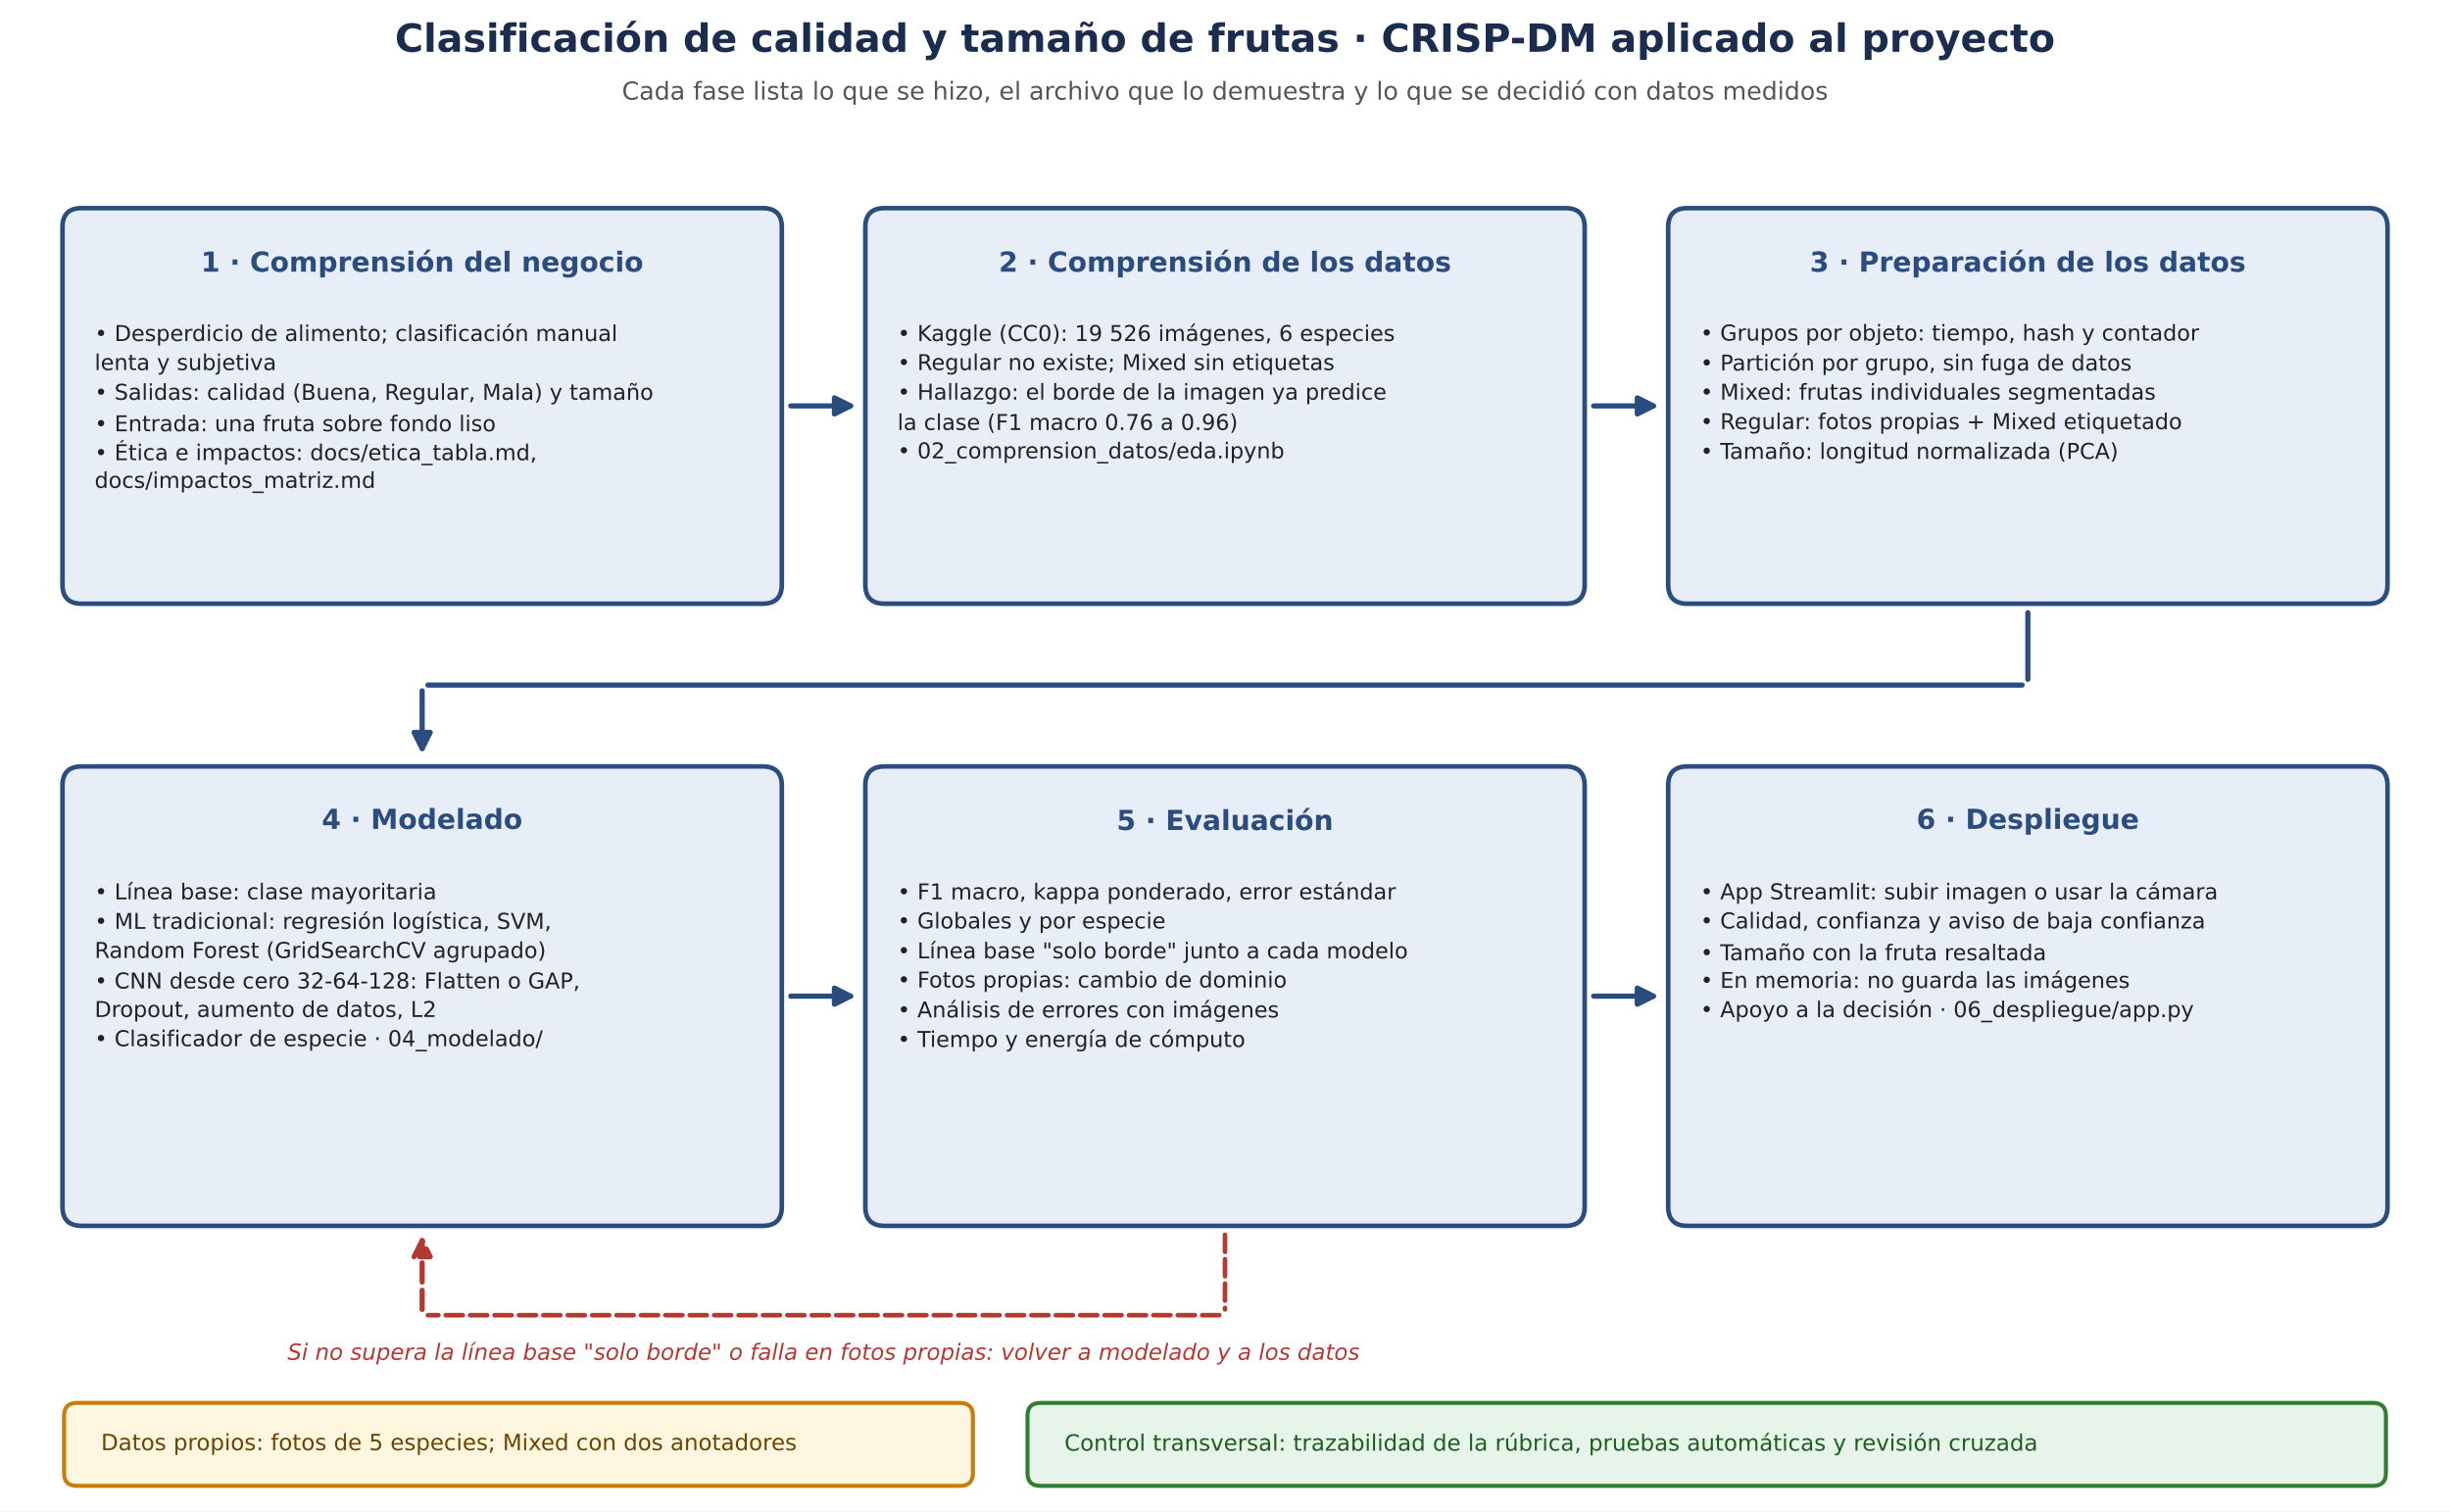
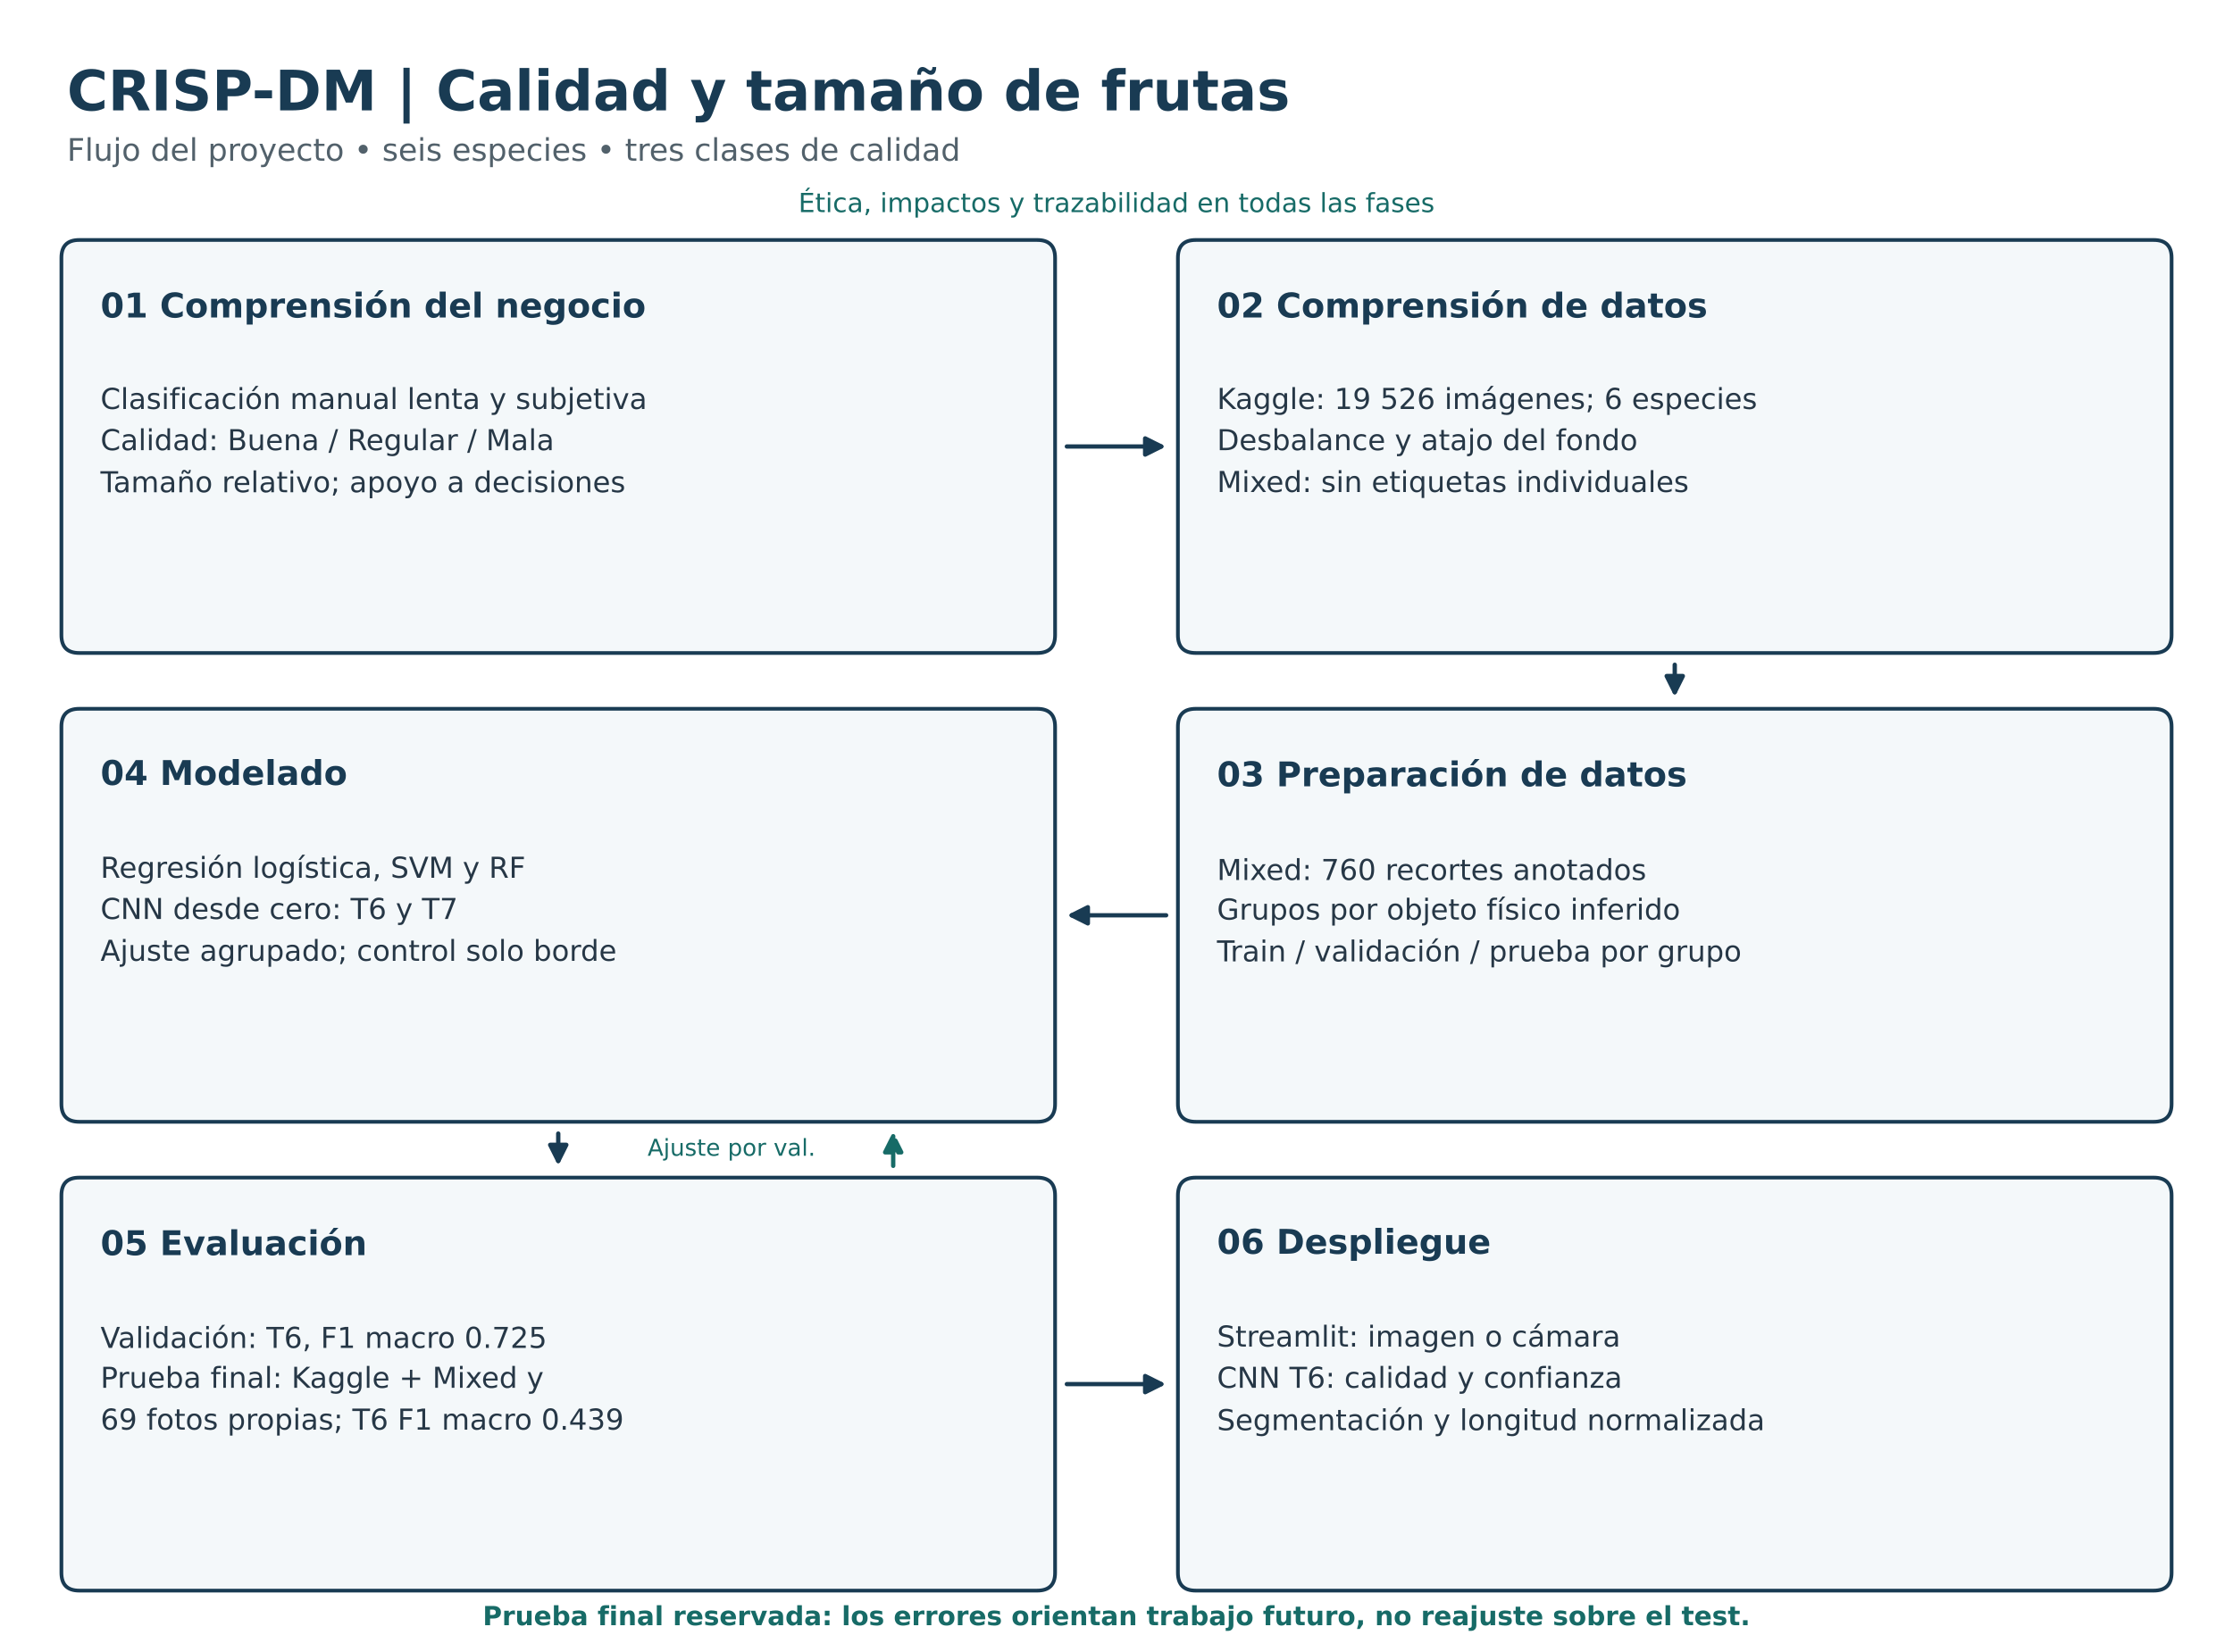
- <svg xmlns="http://www.w3.org/2000/svg" width="851.4pt" height="525.267pt" viewBox="0 0 851.4 525.267" version="1.1">
+ <svg xmlns="http://www.w3.org/2000/svg" width="720pt" height="532.8pt" viewBox="0 0 720 532.8" version="1.1">
  <defs>
    <style type="text/css">*{stroke-linejoin: round; stroke-linecap: butt}</style>
  </defs>
  <g id="figure_1">
    <g id="patch_1">
-       <path d="M 0 525.267  L 851.4 525.267  L 851.4 0  L 0 0  z " style="fill: #ffffff" />
+       <path d="M 0 532.8  L 720 532.8  L 720 0  L 0 0  z " style="fill: #ffffff" />
    </g>
    <g id="axes_1">
      <g id="patch_2">
-         <path d="M 28.404 209.82  L 264.996 209.82  Q 271.692 209.82 271.692 203.167  L 271.692 78.982  Q 271.692 72.329 264.996 72.329  L 28.404 72.329  Q 21.708 72.329 21.708 78.982  L 21.708 203.167  Q 21.708 209.82 28.404 209.82  z " clip-path="url(#p4c0b1dfa15)" style="fill: #e8eef7; stroke: #2b4c7e; stroke-width: 1.6; stroke-linejoin: miter" />
+         <path d="M 25.56 210.6  L 334.44 210.6  Q 340.2 210.6 340.2 204.84  L 340.2 83.16  Q 340.2 77.4 334.44 77.4  L 25.56 77.4  Q 19.8 77.4 19.8 83.16  L 19.8 204.84  Q 19.8 210.6 25.56 210.6  z " clip-path="url(#p09db3ed2aa)" style="fill: #f4f8fa; stroke: #193b53; stroke-width: 1.2; stroke-linejoin: miter" />
      </g>
      <g id="patch_3">
-         <path d="M 307.404 209.82  L 543.996 209.82  Q 550.692 209.82 550.692 203.167  L 550.692 78.982  Q 550.692 72.329 543.996 72.329  L 307.404 72.329  Q 300.708 72.329 300.708 78.982  L 300.708 203.167  Q 300.708 209.82 307.404 209.82  z " clip-path="url(#p4c0b1dfa15)" style="fill: #e8eef7; stroke: #2b4c7e; stroke-width: 1.6; stroke-linejoin: miter" />
+         <path d="M 385.56 210.6  L 694.44 210.6  Q 700.2 210.6 700.2 204.84  L 700.2 83.16  Q 700.2 77.4 694.44 77.4  L 385.56 77.4  Q 379.8 77.4 379.8 83.16  L 379.8 204.84  Q 379.8 210.6 385.56 210.6  z " clip-path="url(#p09db3ed2aa)" style="fill: #f4f8fa; stroke: #193b53; stroke-width: 1.2; stroke-linejoin: miter" />
      </g>
      <g id="patch_4">
-         <path d="M 586.404 209.82  L 822.996 209.82  Q 829.692 209.82 829.692 203.167  L 829.692 78.982  Q 829.692 72.329 822.996 72.329  L 586.404 72.329  Q 579.708 72.329 579.708 78.982  L 579.708 203.167  Q 579.708 209.82 586.404 209.82  z " clip-path="url(#p4c0b1dfa15)" style="fill: #e8eef7; stroke: #2b4c7e; stroke-width: 1.6; stroke-linejoin: miter" />
+         <path d="M 385.56 361.8  L 694.44 361.8  Q 700.2 361.8 700.2 356.04  L 700.2 234.36  Q 700.2 228.6 694.44 228.6  L 385.56 228.6  Q 379.8 228.6 379.8 234.36  L 379.8 356.04  Q 379.8 361.8 385.56 361.8  z " clip-path="url(#p09db3ed2aa)" style="fill: #f4f8fa; stroke: #193b53; stroke-width: 1.2; stroke-linejoin: miter" />
      </g>
      <g id="patch_5">
-         <path d="M 28.404 426.036  L 264.996 426.036  Q 271.692 426.036 271.692 419.383  L 271.692 273.022  Q 271.692 266.369 264.996 266.369  L 28.404 266.369  Q 21.708 266.369 21.708 273.022  L 21.708 419.383  Q 21.708 426.036 28.404 426.036  z " clip-path="url(#p4c0b1dfa15)" style="fill: #e8eef7; stroke: #2b4c7e; stroke-width: 1.6; stroke-linejoin: miter" />
+         <path d="M 25.56 361.8  L 334.44 361.8  Q 340.2 361.8 340.2 356.04  L 340.2 234.36  Q 340.2 228.6 334.44 228.6  L 25.56 228.6  Q 19.8 228.6 19.8 234.36  L 19.8 356.04  Q 19.8 361.8 25.56 361.8  z " clip-path="url(#p09db3ed2aa)" style="fill: #f4f8fa; stroke: #193b53; stroke-width: 1.2; stroke-linejoin: miter" />
      </g>
      <g id="patch_6">
-         <path d="M 307.404 426.036  L 543.996 426.036  Q 550.692 426.036 550.692 419.383  L 550.692 273.022  Q 550.692 266.369 543.996 266.369  L 307.404 266.369  Q 300.708 266.369 300.708 273.022  L 300.708 419.383  Q 300.708 426.036 307.404 426.036  z " clip-path="url(#p4c0b1dfa15)" style="fill: #e8eef7; stroke: #2b4c7e; stroke-width: 1.6; stroke-linejoin: miter" />
+         <path d="M 25.56 513  L 334.44 513  Q 340.2 513 340.2 507.24  L 340.2 385.56  Q 340.2 379.8 334.44 379.8  L 25.56 379.8  Q 19.8 379.8 19.8 385.56  L 19.8 507.24  Q 19.8 513 25.56 513  z " clip-path="url(#p09db3ed2aa)" style="fill: #f4f8fa; stroke: #193b53; stroke-width: 1.2; stroke-linejoin: miter" />
      </g>
      <g id="patch_7">
-         <path d="M 586.404 426.036  L 822.996 426.036  Q 829.692 426.036 829.692 419.383  L 829.692 273.022  Q 829.692 266.369 822.996 266.369  L 586.404 266.369  Q 579.708 266.369 579.708 273.022  L 579.708 419.383  Q 579.708 426.036 586.404 426.036  z " clip-path="url(#p4c0b1dfa15)" style="fill: #e8eef7; stroke: #2b4c7e; stroke-width: 1.6; stroke-linejoin: miter" />
+         <path d="M 385.56 513  L 694.44 513  Q 700.2 513 700.2 507.24  L 700.2 385.56  Q 700.2 379.8 694.44 379.8  L 385.56 379.8  Q 379.8 379.8 379.8 385.56  L 379.8 507.24  Q 379.8 513 385.56 513  z " clip-path="url(#p09db3ed2aa)" style="fill: #f4f8fa; stroke: #193b53; stroke-width: 1.2; stroke-linejoin: miter" />
      </g>
      <g id="patch_8">
-         <path d="M 274.806 141.075  Q 286.199 141.075 295.58 141.075  " clip-path="url(#p4c0b1dfa15)" style="fill: none; stroke: #2b4c7e; stroke-width: 1.8; stroke-linecap: round" />
-         <path d="M 289.98 138.275  L 295.58 141.075  L 289.98 143.875  z " clip-path="url(#p4c0b1dfa15)" style="fill: #2b4c7e; stroke: #2b4c7e; stroke-width: 1.8; stroke-linecap: round" />
+         <path d="M 344 144  Q 360.002 144 374.438 144  " clip-path="url(#p09db3ed2aa)" style="fill: none; stroke: #193b53; stroke-width: 1.4; stroke-linecap: round" />
+         <path d="M 369.238 141.4  L 374.438 144  L 369.238 146.6  z " clip-path="url(#p09db3ed2aa)" style="fill: #193b53; stroke: #193b53; stroke-width: 1.4; stroke-linecap: round" />
      </g>
      <g id="patch_9">
-         <path d="M 553.806 141.075  Q 565.199 141.075 574.58 141.075  " clip-path="url(#p4c0b1dfa15)" style="fill: none; stroke: #2b4c7e; stroke-width: 1.8; stroke-linecap: round" />
-         <path d="M 568.98 138.275  L 574.58 141.075  L 568.98 143.875  z " clip-path="url(#p4c0b1dfa15)" style="fill: #2b4c7e; stroke: #2b4c7e; stroke-width: 1.8; stroke-linecap: round" />
+         <path d="M 540 214.4  Q 540 219.6 540 223.234  " clip-path="url(#p09db3ed2aa)" style="fill: none; stroke: #193b53; stroke-width: 1.4; stroke-linecap: round" />
+         <path d="M 542.6 218.034  L 540 223.234  L 537.4 218.034  z " clip-path="url(#p09db3ed2aa)" style="fill: #193b53; stroke: #193b53; stroke-width: 1.4; stroke-linecap: round" />
      </g>
      <g id="patch_10">
-         <path d="M 704.7 212.929  Q 704.7 224.512 704.7 236.095  " clip-path="url(#p4c0b1dfa15)" style="fill: none; stroke: #2b4c7e; stroke-width: 1.8; stroke-linecap: round" />
+         <path d="M 376 295.2  Q 359.998 295.2 345.562 295.2  " clip-path="url(#p09db3ed2aa)" style="fill: none; stroke: #193b53; stroke-width: 1.4; stroke-linecap: round" />
+         <path d="M 350.762 297.8  L 345.562 295.2  L 350.762 292.6  z " clip-path="url(#p09db3ed2aa)" style="fill: #193b53; stroke: #193b53; stroke-width: 1.4; stroke-linecap: round" />
      </g>
      <g id="patch_11">
-         <path d="M 702.703 238.095  Q 425.701 238.095 148.698 238.095  " clip-path="url(#p4c0b1dfa15)" style="fill: none; stroke: #2b4c7e; stroke-width: 1.8; stroke-linecap: round" />
+         <path d="M 180 365.6  Q 180 370.8 180 374.434  " clip-path="url(#p09db3ed2aa)" style="fill: none; stroke: #193b53; stroke-width: 1.4; stroke-linecap: round" />
+         <path d="M 182.6 369.234  L 180 374.434  L 177.4 369.234  z " clip-path="url(#p09db3ed2aa)" style="fill: #193b53; stroke: #193b53; stroke-width: 1.4; stroke-linecap: round" />
      </g>
      <g id="patch_12">
-         <path d="M 146.7 240.095  Q 146.7 251.124 146.7 260.139  " clip-path="url(#p4c0b1dfa15)" style="fill: none; stroke: #2b4c7e; stroke-width: 1.8; stroke-linecap: round" />
-         <path d="M 149.5 254.539  L 146.7 260.139  L 143.9 254.539  z " clip-path="url(#p4c0b1dfa15)" style="fill: #2b4c7e; stroke: #2b4c7e; stroke-width: 1.8; stroke-linecap: round" />
+         <path d="M 344 446.4  Q 360.002 446.4 374.438 446.4  " clip-path="url(#p09db3ed2aa)" style="fill: none; stroke: #193b53; stroke-width: 1.4; stroke-linecap: round" />
+         <path d="M 369.238 443.8  L 374.438 446.4  L 369.238 449  z " clip-path="url(#p09db3ed2aa)" style="fill: #193b53; stroke: #193b53; stroke-width: 1.4; stroke-linecap: round" />
      </g>
      <g id="patch_13">
-         <path d="M 274.806 346.203  Q 286.199 346.203 295.58 346.203  " clip-path="url(#p4c0b1dfa15)" style="fill: none; stroke: #2b4c7e; stroke-width: 1.8; stroke-linecap: round" />
-         <path d="M 289.98 343.403  L 295.58 346.203  L 289.98 349.003  z " clip-path="url(#p4c0b1dfa15)" style="fill: #2b4c7e; stroke: #2b4c7e; stroke-width: 1.8; stroke-linecap: round" />
-       </g>
-       <g id="patch_14">
-         <path d="M 553.806 346.203  Q 565.199 346.203 574.58 346.203  " clip-path="url(#p4c0b1dfa15)" style="fill: none; stroke: #2b4c7e; stroke-width: 1.8; stroke-linecap: round" />
-         <path d="M 568.98 343.403  L 574.58 346.203  L 568.98 349.003  z " clip-path="url(#p4c0b1dfa15)" style="fill: #2b4c7e; stroke: #2b4c7e; stroke-width: 1.8; stroke-linecap: round" />
-       </g>
-       <g id="patch_15">
-         <path d="M 425.7 429.144  Q 425.7 442.112 425.7 455.081  " clip-path="url(#p4c0b1dfa15)" style="fill: none; stroke-dasharray: 5.92,2.56; stroke-dashoffset: 0; stroke: #b23a32; stroke-width: 1.6; stroke-linecap: round" />
-       </g>
-       <g id="patch_16">
-         <path d="M 423.703 457.083  Q 286.201 457.083 148.699 457.083  " clip-path="url(#p4c0b1dfa15)" style="fill: none; stroke-dasharray: 5.92,2.56; stroke-dashoffset: 0; stroke: #b23a32; stroke-width: 1.6; stroke-linecap: round" />
-       </g>
-       <g id="patch_17">
-         <path d="M 146.7 455.084  Q 146.7 442.115 146.7 431.159  " clip-path="url(#p4c0b1dfa15)" style="fill: none; stroke-dasharray: 6.66,2.88; stroke-dashoffset: 0; stroke: #b23a32; stroke-width: 1.8; stroke-linecap: round" />
-         <path d="M 143.9 436.759  L 146.7 431.159  L 149.5 436.759  z " clip-path="url(#p4c0b1dfa15)" style="fill: #b23a32; stroke-dasharray: 6.66,2.88; stroke-dashoffset: 0; stroke: #b23a32; stroke-width: 1.8; stroke-linecap: round" />
-       </g>
-       <g id="patch_18">
-         <path d="M 26.73 516.403  L 333.63 516.403  Q 338.094 516.403 338.094 511.968  L 338.094 492.01  Q 338.094 487.575 333.63 487.575  L 26.73 487.575  Q 22.266 487.575 22.266 492.01  L 22.266 511.968  Q 22.266 516.403 26.73 516.403  z " clip-path="url(#p4c0b1dfa15)" style="fill: #fff6e0; stroke: #c77d0a; stroke-width: 1.4; stroke-linejoin: miter" />
-       </g>
-       <g id="patch_19">
-         <path d="M 361.53 516.403  L 824.67 516.403  Q 829.134 516.403 829.134 511.968  L 829.134 492.01  Q 829.134 487.575 824.67 487.575  L 361.53 487.575  Q 357.066 487.575 357.066 492.01  L 357.066 511.968  Q 357.066 516.403 361.53 516.403  z " clip-path="url(#p4c0b1dfa15)" style="fill: #e6f4ea; stroke: #2e7d32; stroke-width: 1.4; stroke-linejoin: miter" />
+         <path d="M 288 376.003  Q 288 370.443 288 366.448  " clip-path="url(#p09db3ed2aa)" style="fill: none; stroke-dasharray: 5.18,2.24; stroke-dashoffset: 0; stroke: #176b67; stroke-width: 1.4; stroke-linecap: round" />
+         <path d="M 285.4 371.648  L 288 366.448  L 290.6 371.648  z " clip-path="url(#p09db3ed2aa)" style="fill: #176b67; stroke-dasharray: 5.18,2.24; stroke-dashoffset: 0; stroke: #176b67; stroke-width: 1.4; stroke-linecap: round" />
      </g>
      <g id="text_1">
-         <text style="font-weight: 700; font-size: 13.5px; font-family: 'DejaVu Sans'; text-anchor: middle; fill: #1b2d4f" x="425.7" y="17.998" transform="rotate(-0 425.7 17.99789)">Clasificación de calidad y tamaño de frutas · CRISP-DM aplicado al proyecto</text>
+         <text style="font-weight: 700; font-size: 18px; font-family: 'DejaVu Sans'; text-anchor: start; fill: #193b53" x="21.6" y="35.601" transform="rotate(-0 21.6 35.60063)">CRISP-DM | Calidad y tamaño de frutas</text>
      </g>
      <g id="text_2">
-         <text style="font-size: 8.6px; font-family: 'DejaVu Sans'; text-anchor: middle; fill: #555555" x="425.7" y="34.63" transform="rotate(-0 425.7 34.62989)">Cada fase lista lo que se hizo, el archivo que lo demuestra y lo que se decidió con datos medidos</text>
+         <text style="font-size: 10px; font-family: 'DejaVu Sans'; text-anchor: start; fill: #52616b" x="21.6" y="51.84" transform="rotate(-0 21.6 51.84)">Flujo del proyecto • seis especies • tres clases de calidad</text>
      </g>
      <g id="text_3">
-         <text style="font-weight: 700; font-size: 9.6px; font-family: 'DejaVu Sans'; text-anchor: middle; fill: #2b4c7e" x="146.7" y="94.422" transform="rotate(-0 146.7 94.42199)">1 · Comprensión del negocio</text>
+         <text style="font-weight: 700; font-size: 11px; font-family: 'DejaVu Sans'; text-anchor: start; fill: #193b53" x="32.4" y="102.398" transform="rotate(-0 32.4 102.3983)">01  Comprensión del negocio</text>
      </g>
      <g id="text_4">
-         <text style="font-size: 7.6px; font-family: 'DejaVu Sans'; fill: #222222" transform="translate(32.868 118.5162)">• Desperdicio de alimento; clasificación manual</text>
-         <text style="font-size: 7.6px; font-family: 'DejaVu Sans'; fill: #222222" transform="translate(32.868 128.6242)">   lenta y subjetiva</text>
-         <text style="font-size: 7.6px; font-family: 'DejaVu Sans'; fill: #222222" transform="translate(32.868 138.9489)">• Salidas: calidad (Buena, Regular, Mala) y tamaño</text>
-         <text style="font-size: 7.6px; font-family: 'DejaVu Sans'; fill: #222222" transform="translate(32.868 149.8805)">• Entrada: una fruta sobre fondo liso</text>
-         <text style="font-size: 7.6px; font-family: 'DejaVu Sans'; fill: #222222" transform="translate(32.868 159.935)">• Ética e impactos: docs/etica_tabla.md,</text>
-         <text style="font-size: 7.6px; font-family: 'DejaVu Sans'; fill: #222222" transform="translate(32.868 169.5585)">   docs/impactos_matriz.md</text>
+         <text style="font-size: 9.3px; font-family: 'DejaVu Sans'; fill: #263746" transform="translate(32.4 131.8947)">Clasificación manual lenta y subjetiva</text>
+         <text style="font-size: 9.3px; font-family: 'DejaVu Sans'; fill: #263746" transform="translate(32.4 145.1937)">Calidad: Buena / Regular / Mala</text>
+         <text style="font-size: 9.3px; font-family: 'DejaVu Sans'; fill: #263746" transform="translate(32.4 158.7579)">Tamaño relativo; apoyo a decisiones</text>
      </g>
      <g id="text_5">
-         <text style="font-weight: 700; font-size: 9.6px; font-family: 'DejaVu Sans'; text-anchor: middle; fill: #2b4c7e" x="425.7" y="94.422" transform="rotate(-0 425.7 94.42199)">2 · Comprensión de los datos</text>
+         <text style="font-weight: 700; font-size: 11px; font-family: 'DejaVu Sans'; text-anchor: start; fill: #193b53" x="392.4" y="102.398" transform="rotate(-0 392.4 102.3983)">02  Comprensión de datos</text>
      </g>
      <g id="text_6">
-         <text style="font-size: 7.6px; font-family: 'DejaVu Sans'; fill: #222222" transform="translate(311.868 118.5162)">• Kaggle (CC0): 19 526 imágenes, 6 especies</text>
-         <text style="font-size: 7.6px; font-family: 'DejaVu Sans'; fill: #222222" transform="translate(311.868 128.6242)">• Regular no existe; Mixed sin etiquetas</text>
-         <text style="font-size: 7.6px; font-family: 'DejaVu Sans'; fill: #222222" transform="translate(311.868 138.8842)">• Hallazgo: el borde de la imagen ya predice</text>
-         <text style="font-size: 7.6px; font-family: 'DejaVu Sans'; fill: #222222" transform="translate(311.868 149.4334)">   la clase (F1 macro 0.76 a 0.96)</text>
-         <text style="font-size: 7.6px; font-family: 'DejaVu Sans'; fill: #222222" transform="translate(311.868 159.2985)">• 02_comprension_datos/eda.ipynb</text>
+         <text style="font-size: 9.3px; font-family: 'DejaVu Sans'; fill: #263746" transform="translate(392.4 131.8947)">Kaggle: 19 526 imágenes; 6 especies</text>
+         <text style="font-size: 9.3px; font-family: 'DejaVu Sans'; fill: #263746" transform="translate(392.4 145.1937)">Desbalance y atajo del fondo</text>
+         <text style="font-size: 9.3px; font-family: 'DejaVu Sans'; fill: #263746" transform="translate(392.4 158.6787)">Mixed: sin etiquetas individuales</text>
      </g>
      <g id="text_7">
-         <text style="font-weight: 700; font-size: 9.6px; font-family: 'DejaVu Sans'; text-anchor: middle; fill: #2b4c7e" x="704.7" y="94.422" transform="rotate(-0 704.7 94.42199)">3 · Preparación de los datos</text>
+         <text style="font-weight: 700; font-size: 11px; font-family: 'DejaVu Sans'; text-anchor: start; fill: #193b53" x="392.4" y="253.598" transform="rotate(-0 392.4 253.5983)">03  Preparación de datos</text>
      </g>
      <g id="text_8">
-         <text style="font-size: 7.6px; font-family: 'DejaVu Sans'; fill: #222222" transform="translate(590.868 118.3642)">• Grupos por objeto: tiempo, hash y contador</text>
-         <text style="font-size: 7.6px; font-family: 'DejaVu Sans'; fill: #222222" transform="translate(590.868 128.7762)">• Partición por grupo, sin fuga de datos</text>
-         <text style="font-size: 7.6px; font-family: 'DejaVu Sans'; fill: #222222" transform="translate(590.868 138.8842)">• Mixed: frutas individuales segmentadas</text>
-         <text style="font-size: 7.6px; font-family: 'DejaVu Sans'; fill: #222222" transform="translate(590.868 149.1442)">• Regular: fotos propias + Mixed etiquetado</text>
-         <text style="font-size: 7.6px; font-family: 'DejaVu Sans'; fill: #222222" transform="translate(590.868 159.4689)">• Tamaño: longitud normalizada (PCA)</text>
+         <text style="font-size: 9.3px; font-family: 'DejaVu Sans'; fill: #263746" transform="translate(392.4 283.8097)">Mixed: 760 recortes anotados</text>
+         <text style="font-size: 9.3px; font-family: 'DejaVu Sans'; fill: #263746" transform="translate(392.4 296.5797)">Grupos por objeto físico inferido</text>
+         <text style="font-size: 9.3px; font-family: 'DejaVu Sans'; fill: #263746" transform="translate(392.4 310.0647)">Train / validación / prueba por grupo</text>
      </g>
      <g id="text_9">
-         <text style="font-weight: 700; font-size: 9.6px; font-family: 'DejaVu Sans'; text-anchor: middle; fill: #2b4c7e" x="146.7" y="288.078" transform="rotate(-0 146.7 288.078)">4 · Modelado</text>
+         <text style="font-weight: 700; font-size: 11px; font-family: 'DejaVu Sans'; text-anchor: start; fill: #193b53" x="32.4" y="253.158" transform="rotate(-0 32.4 253.1583)">04  Modelado</text>
      </g>
      <g id="text_10">
-         <text style="font-size: 7.6px; font-family: 'DejaVu Sans'; fill: #222222" transform="translate(32.868 312.5562)">• Línea base: clase mayoritaria</text>
-         <text style="font-size: 7.6px; font-family: 'DejaVu Sans'; fill: #222222" transform="translate(32.868 322.8162)">• ML tradicional: regresión logística, SVM,</text>
-         <text style="font-size: 7.6px; font-family: 'DejaVu Sans'; fill: #222222" transform="translate(32.868 332.9242)">   Random Forest (GridSearchCV agrupado)</text>
-         <text style="font-size: 7.6px; font-family: 'DejaVu Sans'; fill: #222222" transform="translate(32.868 343.5327)">• CNN desde cero 32-64-128: Flatten o GAP,</text>
-         <text style="font-size: 7.6px; font-family: 'DejaVu Sans'; fill: #222222" transform="translate(32.868 353.4442)">   Dropout, aumento de datos, L2</text>
-         <text style="font-size: 7.6px; font-family: 'DejaVu Sans'; fill: #222222" transform="translate(32.868 363.5985)">• Clasificador de especie · 04_modelado/</text>
+         <text style="font-size: 9.3px; font-family: 'DejaVu Sans'; fill: #263746" transform="translate(32.4 283.0947)">Regresión logística, SVM y RF</text>
+         <text style="font-size: 9.3px; font-family: 'DejaVu Sans'; fill: #263746" transform="translate(32.4 296.3937)">CNN desde cero: T6 y T7</text>
+         <text style="font-size: 9.3px; font-family: 'DejaVu Sans'; fill: #263746" transform="translate(32.4 309.8787)">Ajuste agrupado; control solo borde</text>
      </g>
      <g id="text_11">
-         <text style="font-weight: 700; font-size: 9.6px; font-family: 'DejaVu Sans'; text-anchor: middle; fill: #2b4c7e" x="425.7" y="288.462" transform="rotate(-0 425.7 288.462)">5 · Evaluación</text>
+         <text style="font-weight: 700; font-size: 11px; font-family: 'DejaVu Sans'; text-anchor: start; fill: #193b53" x="32.4" y="404.798" transform="rotate(-0 32.4 404.7983)">05  Evaluación</text>
      </g>
      <g id="text_12">
-         <text style="font-size: 7.6px; font-family: 'DejaVu Sans'; fill: #222222" transform="translate(311.868 312.5562)">• F1 macro, kappa ponderado, error estándar</text>
-         <text style="font-size: 7.6px; font-family: 'DejaVu Sans'; fill: #222222" transform="translate(311.868 322.6642)">• Globales y por especie</text>
-         <text style="font-size: 7.6px; font-family: 'DejaVu Sans'; fill: #222222" transform="translate(311.868 333.0762)">• Línea base "solo borde" junto a cada modelo</text>
-         <text style="font-size: 7.6px; font-family: 'DejaVu Sans'; fill: #222222" transform="translate(311.868 343.1842)">• Fotos propias: cambio de dominio</text>
-         <text style="font-size: 7.6px; font-family: 'DejaVu Sans'; fill: #222222" transform="translate(311.868 353.5962)">• Análisis de errores con imágenes</text>
-         <text style="font-size: 7.6px; font-family: 'DejaVu Sans'; fill: #222222" transform="translate(311.868 363.8562)">• Tiempo y energía de cómputo</text>
+         <text style="font-size: 9.3px; font-family: 'DejaVu Sans'; fill: #263746" transform="translate(32.4 434.7212)">Validación: T6, F1 macro 0.725</text>
+         <text style="font-size: 9.3px; font-family: 'DejaVu Sans'; fill: #263746" transform="translate(32.4 447.5937)">Prueba final: Kaggle + Mixed y</text>
+         <text style="font-size: 9.3px; font-family: 'DejaVu Sans'; fill: #263746" transform="translate(32.4 461.0787)">69 fotos propias; T6 F1 macro 0.439</text>
      </g>
      <g id="text_13">
-         <text style="font-weight: 700; font-size: 9.6px; font-family: 'DejaVu Sans'; text-anchor: middle; fill: #2b4c7e" x="704.7" y="288.078" transform="rotate(-0 704.7 288.078)">6 · Despliegue</text>
+         <text style="font-weight: 700; font-size: 11px; font-family: 'DejaVu Sans'; text-anchor: start; fill: #193b53" x="392.4" y="404.358" transform="rotate(-0 392.4 404.3583)">06  Despliegue</text>
      </g>
      <g id="text_14">
-         <text style="font-size: 7.6px; font-family: 'DejaVu Sans'; fill: #222222" transform="translate(590.868 312.5562)">• App Streamlit: subir imagen o usar la cámara</text>
-         <text style="font-size: 7.6px; font-family: 'DejaVu Sans'; fill: #222222" transform="translate(590.868 322.6642)">• Calidad, confianza y aviso de baja confianza</text>
-         <text style="font-size: 7.6px; font-family: 'DejaVu Sans'; fill: #222222" transform="translate(590.868 333.7252)">• Tamaño con la fruta resaltada</text>
-         <text style="font-size: 7.6px; font-family: 'DejaVu Sans'; fill: #222222" transform="translate(590.868 343.3362)">• En memoria: no guarda las imágenes</text>
-         <text style="font-size: 7.6px; font-family: 'DejaVu Sans'; fill: #222222" transform="translate(590.868 353.4905)">• Apoyo a la decisión · 06_despliegue/app.py</text>
+         <text style="font-size: 9.3px; font-family: 'DejaVu Sans'; fill: #263746" transform="translate(392.4 434.2947)">Streamlit: imagen o cámara</text>
+         <text style="font-size: 9.3px; font-family: 'DejaVu Sans'; fill: #263746" transform="translate(392.4 447.5937)">CNN T6: calidad y confianza</text>
+         <text style="font-size: 9.3px; font-family: 'DejaVu Sans'; fill: #263746" transform="translate(392.4 461.2647)">Segmentación y longitud normalizada</text>
      </g>
      <g id="text_15">
-         <text style="font-style: italic; font-size: 7.8px; font-family: 'DejaVu Sans'; text-anchor: middle; fill: #b23a32" x="286.2" y="472.606" transform="rotate(-0 286.2 472.6059)">Si no supera la línea base "solo borde" o falla en fotos propias: volver a modelado y a los datos</text>
+         <text style="font-weight: 700; font-size: 8.5px; font-family: 'DejaVu Sans'; text-anchor: middle; fill: #176b67" x="360" y="524.16" transform="rotate(-0 360 524.16)">Prueba final reservada: los errores orientan trabajo futuro, no reajuste sobre el test.</text>
      </g>
      <g id="text_16">
-         <text style="font-size: 7.8px; font-family: 'DejaVu Sans'; text-anchor: start; fill: #6b4500" x="35.1" y="504.016" transform="rotate(-0 35.1 504.0156)">Datos propios: fotos de 5 especies; Mixed con dos anotadores</text>
+         <text style="font-size: 8.5px; font-family: 'DejaVu Sans'; text-anchor: middle; fill: #176b67" x="360" y="68.4" transform="rotate(-0 360 68.4)">Ética, impactos y trazabilidad en todas las fases</text>
      </g>
      <g id="text_17">
-         <text style="font-size: 7.8px; font-family: 'DejaVu Sans'; text-anchor: start; fill: #1b5e20" x="369.9" y="504.172" transform="rotate(-0 369.9 504.1716)">Control transversal: trazabilidad de la rúbrica, pruebas automáticas y revisión cruzada</text>
+         <text style="font-size: 7.5px; font-family: 'DejaVu Sans'; text-anchor: start; fill: #176b67" x="208.8" y="372.749" transform="rotate(-0 208.8 372.7485)">Ajuste por val.</text>
      </g>
    </g>
  </g>
  <defs>
-     <clipPath id="p4c0b1dfa15">
-       <rect x="7.2" y="8.019" width="837" height="510.048" />
+     <clipPath id="p09db3ed2aa">
+       <rect x="0" y="0" width="720" height="532.8" />
    </clipPath>
  </defs>
</svg>
